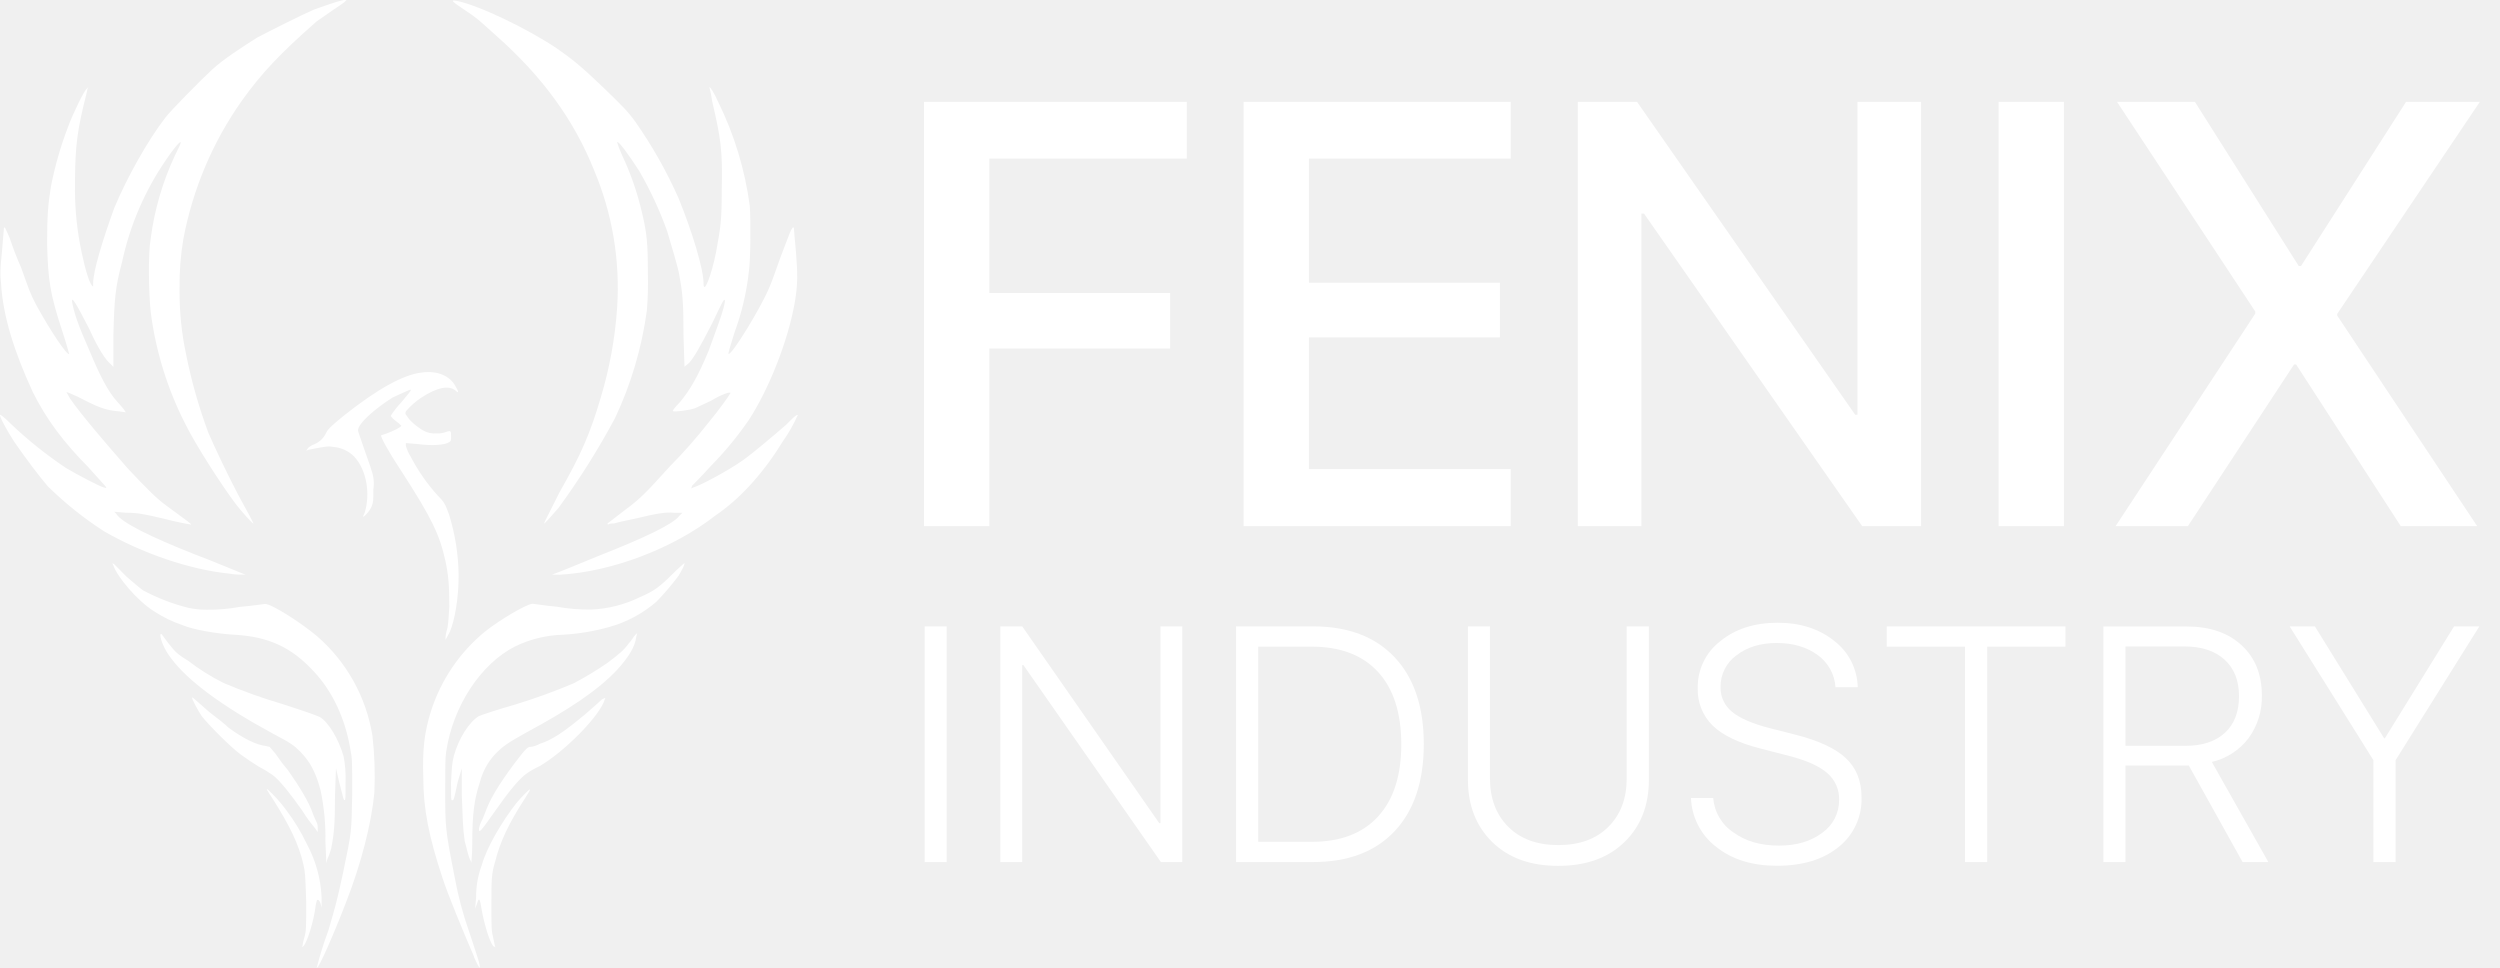
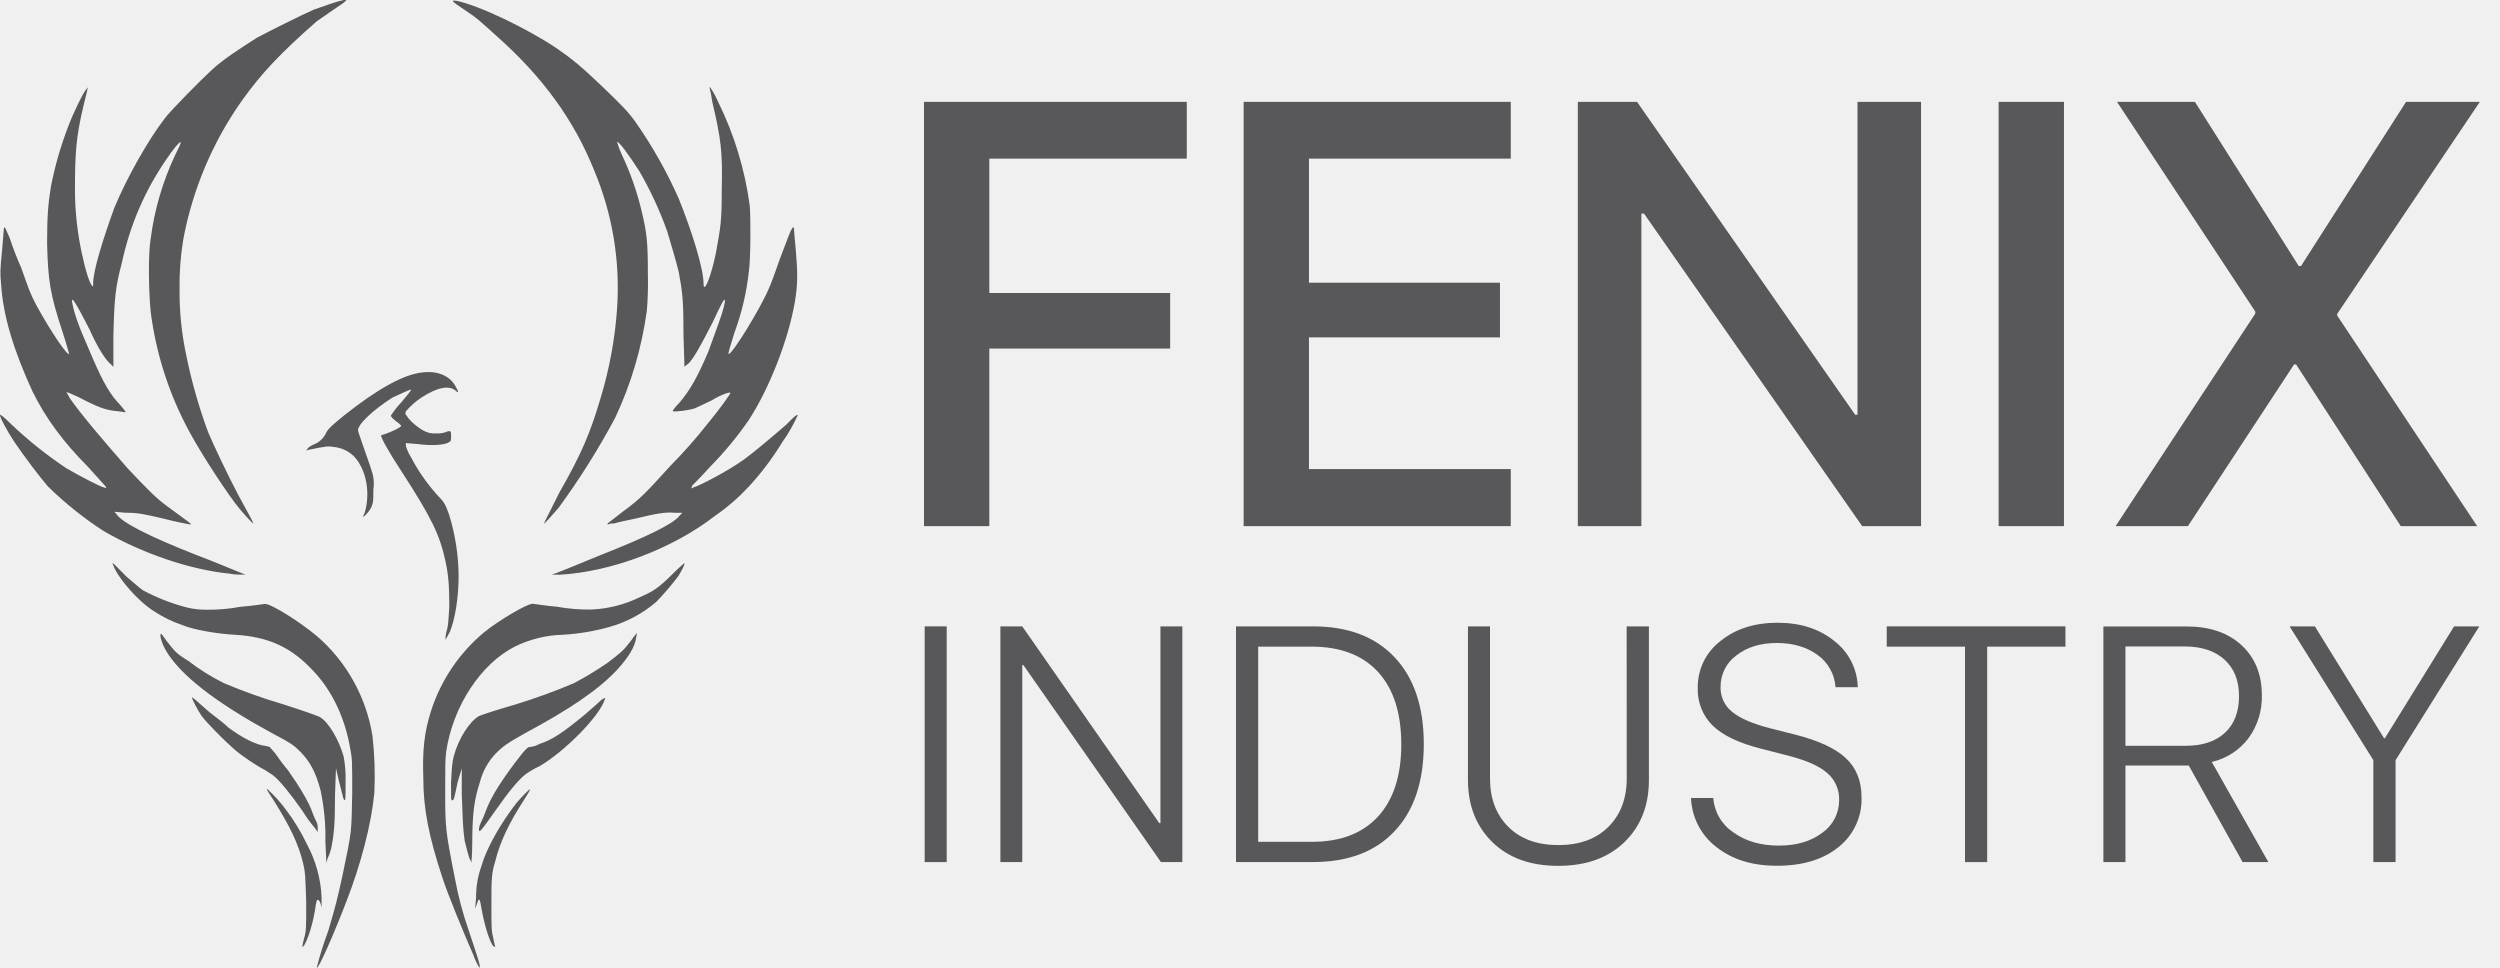
<svg xmlns="http://www.w3.org/2000/svg" width="62" height="24" viewBox="0 0 62 24" fill="none">
-   <path d="M7.856 23.996C7.934 23.687 8.03 23.382 8.141 23.084C8.332 22.436 8.356 22.34 8.498 21.692C8.735 20.564 8.713 20.659 8.735 19.677C8.735 18.882 8.735 18.813 8.687 18.573C8.568 17.853 8.259 17.157 7.783 16.653C7.231 16.053 6.664 15.789 5.808 15.741C5.379 15.717 4.807 15.621 4.522 15.502C4.279 15.42 4.047 15.308 3.832 15.167C3.404 14.903 2.904 14.303 2.808 14.015L2.784 13.967L2.831 13.991L3.143 14.306C3.31 14.449 3.477 14.593 3.548 14.641C3.902 14.83 4.277 14.976 4.666 15.073C4.815 15.106 4.967 15.122 5.119 15.121C5.398 15.125 5.677 15.101 5.952 15.05C6.261 15.026 6.547 14.977 6.571 14.977C6.737 14.977 7.451 15.433 7.856 15.772C8.591 16.405 9.08 17.281 9.236 18.243C9.29 18.713 9.306 19.186 9.284 19.659C9.212 20.427 8.951 21.434 8.594 22.346C8.285 23.156 7.883 24.068 7.856 23.996ZM11.759 23.731C11.498 23.132 11.092 22.148 10.971 21.764C10.638 20.757 10.498 20.06 10.498 19.293C10.474 18.596 10.522 18.165 10.688 17.637C10.935 16.865 11.398 16.182 12.021 15.669C12.378 15.381 13.068 14.973 13.21 14.973C13.235 14.973 13.52 15.022 13.806 15.046C14.088 15.097 14.375 15.121 14.663 15.117C15.084 15.099 15.498 14.993 15.877 14.806C16.21 14.662 16.349 14.567 16.686 14.229C16.829 14.085 16.971 13.965 16.971 13.965C16.995 13.989 16.9 14.158 16.829 14.278C16.659 14.505 16.474 14.722 16.277 14.925C15.938 15.216 15.54 15.429 15.111 15.549C14.738 15.654 14.355 15.718 13.969 15.741C13.556 15.751 13.151 15.85 12.779 16.029C11.922 16.461 11.231 17.517 11.065 18.645C11.041 18.813 11.041 19.029 11.041 19.58C11.041 20.517 11.041 20.564 11.278 21.764C11.361 22.221 11.481 22.67 11.635 23.108C11.825 23.684 11.92 23.948 11.896 23.996C11.896 24.02 11.825 23.9 11.754 23.731H11.759ZM7.499 23.468C7.51 23.395 7.526 23.323 7.547 23.252C7.594 23.084 7.594 23.014 7.594 22.364C7.57 21.668 7.57 21.644 7.522 21.428C7.403 20.924 7.19 20.492 6.784 19.844C6.595 19.556 6.595 19.556 6.642 19.58C6.808 19.733 6.96 19.902 7.094 20.084C7.298 20.353 7.473 20.643 7.618 20.948C7.832 21.348 7.954 21.791 7.975 22.244V22.508L7.951 22.412C7.927 22.34 7.904 22.316 7.879 22.316C7.855 22.316 7.856 22.34 7.832 22.436C7.785 22.844 7.618 23.372 7.522 23.469C7.475 23.492 7.475 23.492 7.499 23.468ZM12.235 23.468C12.14 23.348 12.021 22.964 11.949 22.58C11.902 22.268 11.878 22.244 11.83 22.412L11.783 22.532L11.807 22.268C11.803 21.99 11.852 21.713 11.949 21.452C12.068 21.02 12.449 20.373 12.806 19.917C12.925 19.773 13.14 19.556 13.14 19.58C13.163 19.58 13.091 19.677 13.021 19.797C12.616 20.42 12.402 20.877 12.283 21.356C12.187 21.668 12.187 21.812 12.187 22.46C12.187 23.012 12.187 23.084 12.235 23.276C12.259 23.396 12.283 23.492 12.283 23.492C12.27 23.479 12.254 23.47 12.235 23.468ZM8.07 20.877C8.079 20.45 8.039 20.023 7.951 19.605C7.832 19.15 7.689 18.89 7.451 18.646C7.284 18.477 7.215 18.43 6.761 18.19C5.476 17.493 4.643 16.869 4.238 16.318C4.071 16.102 3.977 15.862 3.977 15.742C4 15.694 4 15.718 4.143 15.91C4.334 16.149 4.357 16.198 4.666 16.387C4.941 16.599 5.236 16.784 5.547 16.939C6.028 17.143 6.521 17.319 7.023 17.466C7.618 17.659 7.811 17.73 7.927 17.779C8.141 17.899 8.4 18.33 8.523 18.763C8.561 18.968 8.577 19.177 8.57 19.387C8.57 19.794 8.57 19.842 8.546 19.842C8.523 19.842 8.523 19.842 8.404 19.365L8.332 19.053L8.308 19.725C8.308 20.421 8.285 20.685 8.213 21.045C8.189 21.136 8.157 21.224 8.117 21.309L8.094 21.405L8.07 20.877ZM11.666 21.332C11.619 21.261 11.571 21.02 11.524 20.855C11.476 20.52 11.476 20.304 11.452 19.704V19.056L11.351 19.392C11.256 19.847 11.256 19.847 11.208 19.847C11.185 19.847 11.185 19.8 11.185 19.416C11.208 19.008 11.208 18.939 11.256 18.744C11.375 18.312 11.637 17.904 11.875 17.76C11.994 17.712 12.28 17.616 12.779 17.472C13.272 17.321 13.757 17.145 14.231 16.944C14.518 16.793 14.796 16.624 15.064 16.44C15.35 16.224 15.469 16.128 15.588 15.963C15.659 15.891 15.707 15.796 15.754 15.747L15.802 15.7L15.778 15.796C15.754 16.034 15.588 16.3 15.305 16.611C14.832 17.115 14.116 17.595 13.044 18.171C12.571 18.435 12.473 18.507 12.283 18.699C12.101 18.894 11.97 19.133 11.903 19.392C11.76 19.824 11.712 20.187 11.712 20.927C11.712 21.191 11.688 21.404 11.688 21.404C11.686 21.379 11.678 21.354 11.666 21.332ZM7.811 20.537C7.696 20.402 7.592 20.259 7.499 20.107C7.213 19.7 6.928 19.34 6.761 19.22C6.646 19.14 6.527 19.068 6.404 19.004C6.285 18.932 6.071 18.788 5.976 18.716C5.739 18.548 5.166 17.972 5 17.756C4.904 17.612 4.763 17.348 4.763 17.3C4.763 17.276 4.835 17.348 5.192 17.66C5.382 17.804 5.597 17.972 5.665 18.044C6.022 18.308 6.356 18.476 6.594 18.5L6.689 18.524L6.832 18.692C6.927 18.833 7.03 18.97 7.141 19.1C7.427 19.508 7.665 19.894 7.76 20.18C7.787 20.253 7.819 20.326 7.855 20.396C7.874 20.441 7.882 20.491 7.879 20.54V20.636L7.811 20.537ZM11.881 20.537C11.889 20.487 11.905 20.439 11.928 20.393C11.964 20.323 11.996 20.251 12.023 20.177C12.142 19.841 12.332 19.506 12.761 18.93C13.07 18.522 13.094 18.522 13.166 18.522C13.241 18.513 13.314 18.488 13.38 18.449C13.689 18.353 13.975 18.162 14.522 17.706C14.689 17.562 14.879 17.394 14.927 17.346C15.022 17.298 15.022 17.298 14.998 17.346C14.879 17.754 13.999 18.642 13.38 19.002C13.263 19.055 13.152 19.119 13.047 19.193C12.88 19.313 12.618 19.626 12.285 20.105C11.878 20.684 11.878 20.664 11.878 20.54L11.881 20.537ZM11.047 15.858C11.047 15.793 11.055 15.729 11.071 15.666C11.119 15.522 11.119 15.402 11.143 15.042C11.143 14.515 11.119 14.248 11.047 13.915C10.905 13.267 10.714 12.858 9.953 11.683C9.619 11.179 9.429 10.819 9.453 10.795C9.542 10.769 9.63 10.737 9.715 10.699C9.881 10.627 9.951 10.579 9.951 10.555C9.907 10.511 9.859 10.471 9.808 10.435C9.762 10.402 9.722 10.362 9.689 10.315C9.765 10.195 9.853 10.082 9.951 9.979C10.094 9.811 10.213 9.667 10.188 9.667C10.188 9.643 9.902 9.787 9.735 9.859C9.283 10.147 8.878 10.507 8.878 10.675C8.878 10.699 8.95 10.89 9.022 11.107C9.093 11.323 9.188 11.563 9.212 11.663C9.268 11.815 9.284 11.979 9.259 12.14C9.259 12.428 9.259 12.452 9.212 12.572C9.166 12.665 9.102 12.746 9.022 12.811C8.997 12.811 8.997 12.811 9.045 12.714C9.188 12.238 9.093 11.659 8.784 11.323C8.649 11.188 8.473 11.104 8.284 11.085C8.14 11.061 8.117 11.061 7.641 11.157L7.593 11.181L7.641 11.108C7.69 11.066 7.747 11.034 7.808 11.012C7.935 10.956 8.037 10.853 8.093 10.724C8.14 10.628 8.307 10.486 8.546 10.293C9.334 9.669 9.997 9.285 10.473 9.237C10.83 9.189 11.163 9.309 11.306 9.597C11.378 9.717 11.378 9.764 11.306 9.693C11.14 9.549 10.854 9.597 10.449 9.861C10.308 9.955 10.18 10.068 10.069 10.197C10.045 10.244 10.045 10.268 10.092 10.317C10.14 10.413 10.329 10.581 10.497 10.677C10.598 10.734 10.714 10.759 10.83 10.748C10.92 10.754 11.009 10.738 11.092 10.701C11.116 10.701 11.163 10.677 11.163 10.701C11.187 10.701 11.187 10.748 11.187 10.821C11.187 10.917 11.187 10.941 11.14 10.964C11.044 11.037 10.711 11.061 10.351 11.012L10.066 10.988V11.061C10.093 11.154 10.133 11.243 10.185 11.325C10.366 11.672 10.589 11.995 10.851 12.284C11.018 12.452 11.042 12.5 11.137 12.761C11.289 13.25 11.368 13.759 11.374 14.271C11.374 14.847 11.278 15.374 11.159 15.663C11.092 15.789 11.045 15.885 11.045 15.861L11.047 15.858ZM5.69 14.226C4.714 14.13 3.524 13.722 2.572 13.171C2.076 12.85 1.614 12.48 1.192 12.067C1.002 11.851 0.621 11.347 0.358 10.963C0.168 10.675 -0.022 10.315 0.002 10.291C0.002 10.267 0.121 10.363 0.264 10.507C0.691 10.914 1.153 11.284 1.644 11.611C1.929 11.779 2.477 12.067 2.572 12.087C2.644 12.111 2.644 12.111 2.62 12.064C2.596 12.04 2.406 11.825 2.191 11.587C1.576 10.968 1.144 10.39 0.811 9.718C0.358 8.734 0.073 7.847 0.026 7.03C0.002 6.792 0.002 6.695 0.049 6.236C0.073 5.948 0.097 5.684 0.097 5.659C0.121 5.612 0.121 5.636 0.239 5.898C0.322 6.151 0.418 6.399 0.526 6.642C0.716 7.17 0.74 7.266 0.906 7.578C1.263 8.226 1.668 8.826 1.715 8.777C1.715 8.777 1.644 8.513 1.549 8.226C1.24 7.29 1.192 6.954 1.168 6.043C1.168 5.37 1.192 5.059 1.263 4.626C1.362 4.119 1.505 3.621 1.691 3.138C1.813 2.808 2.072 2.279 2.144 2.208L2.191 2.159L2.168 2.208C2.168 2.232 2.12 2.423 2.072 2.616C1.882 3.41 1.859 3.816 1.859 4.751C1.863 5.259 1.919 5.765 2.025 6.261C2.12 6.717 2.239 7.101 2.31 7.101V7.029C2.31 6.717 2.547 5.95 2.834 5.157C3.143 4.413 3.667 3.478 4.095 2.925C4.238 2.734 4.999 1.966 5.261 1.726C5.546 1.462 5.999 1.174 6.379 0.931C6.69 0.768 7.451 0.384 7.785 0.238C8.07 0.142 8.308 0.046 8.523 0H8.594L8.546 0.048C8.523 0.072 8.379 0.168 8.236 0.264C8.094 0.36 7.927 0.477 7.856 0.528C6.952 1.32 6.475 1.828 5.999 2.496C5.275 3.52 4.78 4.691 4.547 5.927C4.479 6.332 4.447 6.742 4.453 7.153C4.447 7.709 4.502 8.265 4.619 8.809C4.751 9.463 4.934 10.105 5.166 10.729C5.31 11.065 5.639 11.762 5.904 12.265C6.14 12.697 6.285 12.961 6.285 12.985C6.261 12.985 5.976 12.673 5.833 12.481C5.476 12.004 4.857 11.041 4.595 10.513C4.154 9.649 3.864 8.714 3.739 7.75C3.69 7.295 3.667 6.311 3.739 5.903C3.832 5.196 4.034 4.508 4.335 3.863C4.43 3.671 4.502 3.527 4.478 3.527C4.454 3.503 4.264 3.743 4.121 3.959C3.593 4.726 3.221 5.59 3.026 6.503C2.86 7.127 2.835 7.39 2.812 8.331V9.098L2.741 9.026C2.622 8.931 2.431 8.642 2.216 8.162C1.884 7.514 1.765 7.323 1.788 7.491C1.836 7.754 1.931 8.047 2.216 8.691C2.479 9.315 2.669 9.698 2.907 9.962C2.979 10.035 3.05 10.13 3.073 10.154L3.121 10.226L2.954 10.202C2.669 10.178 2.503 10.13 2.122 9.938C1.991 9.867 1.855 9.802 1.717 9.746L1.646 9.722L1.741 9.89C2.026 10.298 2.622 10.994 3.169 11.618C3.692 12.174 3.883 12.362 4.145 12.554C4.668 12.938 4.74 12.986 4.74 13.009C4.716 13.009 4.335 12.938 4.073 12.866C3.547 12.742 3.405 12.716 3.12 12.716L2.834 12.692L2.882 12.74C3.001 12.954 3.739 13.318 4.833 13.749C5.285 13.918 5.904 14.182 6.023 14.226L6.095 14.25H5.976C5.88 14.252 5.784 14.244 5.69 14.226ZM13.687 14.25C13.711 14.25 14.306 14.011 14.877 13.773C15.972 13.341 16.69 13.005 16.852 12.789L16.924 12.717H16.733C16.497 12.693 16.26 12.741 15.758 12.861C15.521 12.909 15.305 12.957 15.234 12.981C15.186 12.981 15.115 12.981 15.091 13.005C15.067 13.005 15.067 13.005 15.067 12.981C15.067 12.981 15.258 12.837 15.472 12.669C15.9 12.357 16.043 12.192 16.614 11.565C16.952 11.224 17.27 10.863 17.567 10.485C17.828 10.174 18.137 9.741 18.114 9.741C18.09 9.717 17.877 9.79 17.641 9.934C17.498 10.005 17.332 10.078 17.236 10.125C17.094 10.174 16.736 10.221 16.689 10.197C16.665 10.197 16.736 10.101 16.856 9.981C17.117 9.67 17.308 9.334 17.57 8.71C17.664 8.446 17.783 8.134 17.831 7.99C17.927 7.726 17.998 7.462 17.974 7.438C17.951 7.414 17.902 7.51 17.664 8.014C17.332 8.662 17.213 8.854 17.094 8.997L16.975 9.094L16.951 8.326C16.951 7.462 16.927 7.246 16.832 6.742C16.76 6.454 16.689 6.214 16.546 5.734C16.361 5.218 16.13 4.72 15.856 4.246C15.594 3.839 15.333 3.479 15.304 3.526C15.336 3.633 15.376 3.738 15.423 3.839C15.641 4.299 15.808 4.782 15.923 5.279C16.042 5.783 16.067 6.023 16.067 6.767C16.076 7.079 16.068 7.391 16.042 7.703C15.916 8.626 15.651 9.524 15.254 10.366C14.839 11.142 14.37 11.888 13.85 12.598C13.683 12.79 13.493 13.005 13.493 12.982C13.493 12.958 13.588 12.79 13.873 12.214C14.421 11.254 14.635 10.75 14.898 9.862C15.117 9.136 15.254 8.387 15.305 7.63C15.382 6.465 15.187 5.298 14.734 4.223C14.235 2.975 13.449 1.895 12.306 0.885C11.854 0.477 11.833 0.453 11.545 0.261C11.188 0.022 11.164 -0.003 11.331 0.022C11.902 0.142 13.091 0.718 13.806 1.198C14.186 1.462 14.425 1.654 14.949 2.158C15.422 2.614 15.568 2.758 15.758 3.022C16.175 3.617 16.534 4.252 16.829 4.917C17.161 5.733 17.448 6.666 17.448 7.029C17.448 7.317 17.637 6.861 17.757 6.261C17.876 5.613 17.899 5.466 17.899 4.702C17.924 3.742 17.876 3.43 17.663 2.518C17.647 2.396 17.623 2.276 17.592 2.158C17.616 2.158 17.711 2.302 17.806 2.518C18.209 3.332 18.475 4.208 18.595 5.109C18.618 5.446 18.618 6.43 18.571 6.741C18.514 7.257 18.394 7.765 18.214 8.251C18.118 8.563 18.047 8.779 18.071 8.779C18.166 8.779 18.859 7.651 19.071 7.147C19.118 7.052 19.237 6.716 19.356 6.38C19.475 6.068 19.593 5.756 19.618 5.708C19.666 5.636 19.666 5.612 19.689 5.659C19.689 5.708 19.713 5.948 19.737 6.216C19.785 6.792 19.785 7.056 19.713 7.487C19.547 8.447 19.071 9.647 18.571 10.415C18.288 10.827 17.969 11.212 17.619 11.567C17.404 11.805 17.191 12.022 17.166 12.044L17.142 12.115L17.191 12.091C17.357 12.044 18.047 11.684 18.452 11.395C18.713 11.204 19.166 10.82 19.499 10.532C19.641 10.387 19.76 10.267 19.785 10.294C19.679 10.531 19.55 10.757 19.399 10.968C19.159 11.363 18.88 11.733 18.566 12.072C18.316 12.341 18.038 12.582 17.736 12.79C16.689 13.605 15.165 14.182 13.881 14.253L13.687 14.25Z" fill="white" />
-   <path d="M22.915 13.048H24.535V8.644H29.02V7.266H24.535V3.934H29.432V2.526H22.915V13.048Z" fill="white" />
-   <path d="M37.466 11.633H32.462V8.367H37.199V7.011H32.462V3.934H37.466V2.526H30.842V13.048H37.466V11.633Z" fill="white" />
-   <path d="M40.706 5.298H40.772L46.182 13.048H47.642V2.526H46.066V10.285H46.008L40.599 2.526H39.13V13.048H40.706V5.298Z" fill="white" />
-   <path d="M51.186 2.526H49.566V13.048H51.186V2.526Z" fill="white" />
-   <path d="M52.467 13.048H54.26L56.893 9.038H56.943L59.539 13.048H61.434L57.963 7.827V7.784L61.5 2.526H59.67L57.066 6.596H57.008L54.434 2.526H52.502L55.931 7.726V7.777L52.467 13.048Z" fill="white" />
-   <path d="M23.477 15.534H22.931V21.38H23.477V15.534Z" fill="white" />
-   <path d="M28.779 20.416H28.751L25.351 15.534H24.809V21.38H25.351V16.494H25.38L28.791 21.38H29.321V15.534H28.779V20.416Z" fill="white" />
-   <path d="M32.562 15.534H30.654V21.379H32.562C33.432 21.379 34.108 21.123 34.589 20.611C35.069 20.099 35.31 19.38 35.31 18.454C35.31 17.531 35.069 16.813 34.587 16.301C34.105 15.789 33.43 15.534 32.562 15.534ZM34.175 20.25C33.791 20.669 33.242 20.878 32.53 20.877H31.204V16.037H32.53C33.242 16.037 33.791 16.246 34.175 16.664C34.559 17.083 34.751 17.681 34.752 18.459C34.752 19.235 34.559 19.831 34.175 20.25Z" fill="white" />
-   <path d="M40.342 19.306C40.342 19.803 40.191 20.203 39.888 20.505C39.586 20.807 39.172 20.958 38.647 20.958C38.121 20.958 37.707 20.807 37.405 20.505C37.103 20.202 36.952 19.802 36.951 19.306V15.534H36.405V19.338C36.405 19.974 36.606 20.489 37.009 20.884C37.413 21.278 37.958 21.475 38.647 21.473C39.335 21.473 39.882 21.276 40.286 20.884C40.691 20.491 40.893 19.976 40.892 19.338V15.534H40.341L40.342 19.306Z" fill="white" />
-   <path d="M44.511 18.216L43.884 18.057C43.455 17.946 43.145 17.811 42.955 17.653C42.864 17.58 42.79 17.487 42.741 17.38C42.691 17.274 42.667 17.157 42.67 17.04C42.667 16.886 42.702 16.734 42.771 16.597C42.839 16.46 42.94 16.341 43.064 16.252C43.327 16.048 43.661 15.946 44.066 15.946C44.471 15.947 44.81 16.047 45.083 16.248C45.209 16.34 45.314 16.459 45.39 16.596C45.466 16.733 45.51 16.886 45.52 17.043H46.072C46.067 16.82 46.012 16.601 45.911 16.402C45.81 16.203 45.666 16.03 45.489 15.895C45.115 15.594 44.647 15.444 44.085 15.444C43.511 15.444 43.038 15.596 42.666 15.899C42.488 16.035 42.345 16.21 42.247 16.412C42.149 16.614 42.1 16.836 42.104 17.06C42.097 17.234 42.127 17.407 42.191 17.568C42.255 17.729 42.352 17.875 42.475 17.996C42.723 18.236 43.117 18.425 43.658 18.563L44.377 18.749C44.809 18.86 45.122 19.002 45.317 19.173C45.412 19.255 45.488 19.357 45.539 19.472C45.59 19.587 45.614 19.713 45.61 19.839C45.611 19.999 45.574 20.157 45.501 20.299C45.428 20.441 45.321 20.562 45.191 20.654C44.911 20.865 44.554 20.971 44.12 20.971C43.667 20.971 43.291 20.863 42.991 20.645C42.847 20.551 42.728 20.425 42.641 20.276C42.553 20.128 42.501 19.962 42.488 19.79H41.936C41.945 20.027 42.006 20.259 42.115 20.47C42.224 20.681 42.379 20.864 42.567 21.007C42.958 21.316 43.457 21.471 44.064 21.471C44.705 21.471 45.215 21.316 45.595 21.007C45.78 20.861 45.928 20.674 46.027 20.459C46.126 20.245 46.174 20.01 46.166 19.774C46.166 19.368 46.036 19.044 45.776 18.801C45.516 18.558 45.094 18.363 44.511 18.216Z" fill="white" />
-   <path d="M46.791 16.037H48.732V21.38H49.282V16.037H51.223V15.534H46.791V16.037Z" fill="white" />
-   <path d="M55.765 18.306C55.988 18 56.104 17.627 56.094 17.247C56.094 16.725 55.926 16.31 55.59 16.001C55.255 15.692 54.804 15.538 54.238 15.537H52.165V21.379H52.712V18.986H54.283L55.616 21.379H56.255L54.853 18.896C55.216 18.813 55.538 18.604 55.765 18.306ZM54.194 18.496H52.712V16.032H54.174C54.597 16.032 54.929 16.141 55.168 16.358C55.407 16.575 55.527 16.877 55.528 17.263C55.528 17.655 55.411 17.959 55.177 18.175C54.942 18.39 54.614 18.498 54.194 18.496Z" fill="white" />
-   <path d="M60.861 15.534L59.145 18.309H59.126L57.409 15.534H56.783L58.86 18.852V21.38H59.411V18.852L61.488 15.534H60.861Z" fill="white" />
+   <path d="M7.856 23.996C7.934 23.687 8.03 23.382 8.141 23.084C8.332 22.436 8.356 22.34 8.498 21.692C8.735 20.564 8.713 20.659 8.735 19.677C8.735 18.882 8.735 18.813 8.687 18.573C8.568 17.853 8.259 17.157 7.783 16.653C7.231 16.053 6.664 15.789 5.808 15.741C5.379 15.717 4.807 15.621 4.522 15.502C4.279 15.42 4.047 15.308 3.832 15.167C3.404 14.903 2.904 14.303 2.808 14.015L2.784 13.967L2.831 13.991L3.143 14.306C3.31 14.449 3.477 14.593 3.548 14.641C3.902 14.83 4.277 14.976 4.666 15.073C4.815 15.106 4.967 15.122 5.119 15.121C5.398 15.125 5.677 15.101 5.952 15.05C6.261 15.026 6.547 14.977 6.571 14.977C6.737 14.977 7.451 15.433 7.856 15.772C8.591 16.405 9.08 17.281 9.236 18.243C9.29 18.713 9.306 19.186 9.284 19.659C9.212 20.427 8.951 21.434 8.594 22.346C8.285 23.156 7.883 24.068 7.856 23.996ZM11.759 23.731C11.498 23.132 11.092 22.148 10.971 21.764C10.638 20.757 10.498 20.06 10.498 19.293C10.474 18.596 10.522 18.165 10.688 17.637C10.935 16.865 11.398 16.182 12.021 15.669C12.378 15.381 13.068 14.973 13.21 14.973C13.235 14.973 13.52 15.022 13.806 15.046C14.088 15.097 14.375 15.121 14.663 15.117C15.084 15.099 15.498 14.993 15.877 14.806C16.21 14.662 16.349 14.567 16.686 14.229C16.829 14.085 16.971 13.965 16.971 13.965C16.995 13.989 16.9 14.158 16.829 14.278C16.659 14.505 16.474 14.722 16.277 14.925C15.938 15.216 15.54 15.429 15.111 15.549C14.738 15.654 14.355 15.718 13.969 15.741C13.556 15.751 13.151 15.85 12.779 16.029C11.922 16.461 11.231 17.517 11.065 18.645C11.041 18.813 11.041 19.029 11.041 19.58C11.041 20.517 11.041 20.564 11.278 21.764C11.361 22.221 11.481 22.67 11.635 23.108C11.825 23.684 11.92 23.948 11.896 23.996C11.896 24.02 11.825 23.9 11.754 23.731H11.759ZM7.499 23.468C7.51 23.395 7.526 23.323 7.547 23.252C7.594 23.084 7.594 23.014 7.594 22.364C7.57 21.668 7.57 21.644 7.522 21.428C7.403 20.924 7.19 20.492 6.784 19.844C6.595 19.556 6.595 19.556 6.642 19.58C6.808 19.733 6.96 19.902 7.094 20.084C7.298 20.353 7.473 20.643 7.618 20.948C7.832 21.348 7.954 21.791 7.975 22.244V22.508L7.951 22.412C7.927 22.34 7.904 22.316 7.879 22.316C7.855 22.316 7.856 22.34 7.832 22.436C7.785 22.844 7.618 23.372 7.522 23.469C7.475 23.492 7.475 23.492 7.499 23.468ZM12.235 23.468C12.14 23.348 12.021 22.964 11.949 22.58C11.902 22.268 11.878 22.244 11.83 22.412L11.783 22.532L11.807 22.268C11.803 21.99 11.852 21.713 11.949 21.452C12.068 21.02 12.449 20.373 12.806 19.917C12.925 19.773 13.14 19.556 13.14 19.58C13.163 19.58 13.091 19.677 13.021 19.797C12.616 20.42 12.402 20.877 12.283 21.356C12.187 21.668 12.187 21.812 12.187 22.46C12.187 23.012 12.187 23.084 12.235 23.276C12.259 23.396 12.283 23.492 12.283 23.492C12.27 23.479 12.254 23.47 12.235 23.468ZM8.07 20.877C8.079 20.45 8.039 20.023 7.951 19.605C7.832 19.15 7.689 18.89 7.451 18.646C7.284 18.477 7.215 18.43 6.761 18.19C5.476 17.493 4.643 16.869 4.238 16.318C4.071 16.102 3.977 15.862 3.977 15.742C4 15.694 4 15.718 4.143 15.91C4.334 16.149 4.357 16.198 4.666 16.387C4.941 16.599 5.236 16.784 5.547 16.939C6.028 17.143 6.521 17.319 7.023 17.466C7.618 17.659 7.811 17.73 7.927 17.779C8.141 17.899 8.4 18.33 8.523 18.763C8.561 18.968 8.577 19.177 8.57 19.387C8.57 19.794 8.57 19.842 8.546 19.842C8.523 19.842 8.523 19.842 8.404 19.365L8.332 19.053L8.308 19.725C8.308 20.421 8.285 20.685 8.213 21.045C8.189 21.136 8.157 21.224 8.117 21.309L8.094 21.405L8.07 20.877ZM11.666 21.332C11.619 21.261 11.571 21.02 11.524 20.855C11.476 20.52 11.476 20.304 11.452 19.704V19.056L11.351 19.392C11.256 19.847 11.256 19.847 11.208 19.847C11.185 19.847 11.185 19.8 11.185 19.416C11.208 19.008 11.208 18.939 11.256 18.744C11.375 18.312 11.637 17.904 11.875 17.76C11.994 17.712 12.28 17.616 12.779 17.472C13.272 17.321 13.757 17.145 14.231 16.944C14.518 16.793 14.796 16.624 15.064 16.44C15.35 16.224 15.469 16.128 15.588 15.963C15.659 15.891 15.707 15.796 15.754 15.747L15.802 15.7L15.778 15.796C15.754 16.034 15.588 16.3 15.305 16.611C14.832 17.115 14.116 17.595 13.044 18.171C12.571 18.435 12.473 18.507 12.283 18.699C12.101 18.894 11.97 19.133 11.903 19.392C11.76 19.824 11.712 20.187 11.712 20.927C11.712 21.191 11.688 21.404 11.688 21.404C11.686 21.379 11.678 21.354 11.666 21.332ZM7.811 20.537C7.696 20.402 7.592 20.259 7.499 20.107C7.213 19.7 6.928 19.34 6.761 19.22C6.646 19.14 6.527 19.068 6.404 19.004C6.285 18.932 6.071 18.788 5.976 18.716C5.739 18.548 5.166 17.972 5 17.756C4.904 17.612 4.763 17.348 4.763 17.3C4.763 17.276 4.835 17.348 5.192 17.66C5.382 17.804 5.597 17.972 5.665 18.044C6.022 18.308 6.356 18.476 6.594 18.5L6.689 18.524L6.832 18.692C6.927 18.833 7.03 18.97 7.141 19.1C7.427 19.508 7.665 19.894 7.76 20.18C7.787 20.253 7.819 20.326 7.855 20.396C7.874 20.441 7.882 20.491 7.879 20.54V20.636L7.811 20.537ZM11.881 20.537C11.889 20.487 11.905 20.439 11.928 20.393C11.964 20.323 11.996 20.251 12.023 20.177C12.142 19.841 12.332 19.506 12.761 18.93C13.07 18.522 13.094 18.522 13.166 18.522C13.241 18.513 13.314 18.488 13.38 18.449C13.689 18.353 13.975 18.162 14.522 17.706C14.689 17.562 14.879 17.394 14.927 17.346C15.022 17.298 15.022 17.298 14.998 17.346C14.879 17.754 13.999 18.642 13.38 19.002C13.263 19.055 13.152 19.119 13.047 19.193C12.88 19.313 12.618 19.626 12.285 20.105C11.878 20.684 11.878 20.664 11.878 20.54L11.881 20.537ZM11.047 15.858C11.047 15.793 11.055 15.729 11.071 15.666C11.119 15.522 11.119 15.402 11.143 15.042C11.143 14.515 11.119 14.248 11.047 13.915C10.905 13.267 10.714 12.858 9.953 11.683C9.619 11.179 9.429 10.819 9.453 10.795C9.542 10.769 9.63 10.737 9.715 10.699C9.881 10.627 9.951 10.579 9.951 10.555C9.907 10.511 9.859 10.471 9.808 10.435C9.762 10.402 9.722 10.362 9.689 10.315C9.765 10.195 9.853 10.082 9.951 9.979C10.094 9.811 10.213 9.667 10.188 9.667C10.188 9.643 9.902 9.787 9.735 9.859C9.283 10.147 8.878 10.507 8.878 10.675C8.878 10.699 8.95 10.89 9.022 11.107C9.093 11.323 9.188 11.563 9.212 11.663C9.268 11.815 9.284 11.979 9.259 12.14C9.259 12.428 9.259 12.452 9.212 12.572C9.166 12.665 9.102 12.746 9.022 12.811C8.997 12.811 8.997 12.811 9.045 12.714C9.188 12.238 9.093 11.659 8.784 11.323C8.649 11.188 8.473 11.104 8.284 11.085C8.14 11.061 8.117 11.061 7.641 11.157L7.593 11.181L7.641 11.108C7.69 11.066 7.747 11.034 7.808 11.012C7.935 10.956 8.037 10.853 8.093 10.724C8.14 10.628 8.307 10.486 8.546 10.293C9.334 9.669 9.997 9.285 10.473 9.237C10.83 9.189 11.163 9.309 11.306 9.597C11.378 9.717 11.378 9.764 11.306 9.693C11.14 9.549 10.854 9.597 10.449 9.861C10.308 9.955 10.18 10.068 10.069 10.197C10.045 10.244 10.045 10.268 10.092 10.317C10.14 10.413 10.329 10.581 10.497 10.677C10.598 10.734 10.714 10.759 10.83 10.748C10.92 10.754 11.009 10.738 11.092 10.701C11.116 10.701 11.163 10.677 11.163 10.701C11.187 10.701 11.187 10.748 11.187 10.821C11.187 10.917 11.187 10.941 11.14 10.964C11.044 11.037 10.711 11.061 10.351 11.012L10.066 10.988V11.061C10.093 11.154 10.133 11.243 10.185 11.325C10.366 11.672 10.589 11.995 10.851 12.284C11.018 12.452 11.042 12.5 11.137 12.761C11.289 13.25 11.368 13.759 11.374 14.271C11.374 14.847 11.278 15.374 11.159 15.663C11.092 15.789 11.045 15.885 11.045 15.861L11.047 15.858ZM5.69 14.226C4.714 14.13 3.524 13.722 2.572 13.171C2.076 12.85 1.614 12.48 1.192 12.067C1.002 11.851 0.621 11.347 0.358 10.963C0.168 10.675 -0.022 10.315 0.002 10.291C0.002 10.267 0.121 10.363 0.264 10.507C0.691 10.914 1.153 11.284 1.644 11.611C1.929 11.779 2.477 12.067 2.572 12.087C2.644 12.111 2.644 12.111 2.62 12.064C2.596 12.04 2.406 11.825 2.191 11.587C1.576 10.968 1.144 10.39 0.811 9.718C0.358 8.734 0.073 7.847 0.026 7.03C0.002 6.792 0.002 6.695 0.049 6.236C0.073 5.948 0.097 5.684 0.097 5.659C0.121 5.612 0.121 5.636 0.239 5.898C0.322 6.151 0.418 6.399 0.526 6.642C0.716 7.17 0.74 7.266 0.906 7.578C1.263 8.226 1.668 8.826 1.715 8.777C1.715 8.777 1.644 8.513 1.549 8.226C1.24 7.29 1.192 6.954 1.168 6.043C1.168 5.37 1.192 5.059 1.263 4.626C1.362 4.119 1.505 3.621 1.691 3.138C1.813 2.808 2.072 2.279 2.144 2.208L2.191 2.159L2.168 2.208C2.168 2.232 2.12 2.423 2.072 2.616C1.882 3.41 1.859 3.816 1.859 4.751C1.863 5.259 1.919 5.765 2.025 6.261C2.12 6.717 2.239 7.101 2.31 7.101V7.029C2.31 6.717 2.547 5.95 2.834 5.157C3.143 4.413 3.667 3.478 4.095 2.925C4.238 2.734 4.999 1.966 5.261 1.726C5.546 1.462 5.999 1.174 6.379 0.931C6.69 0.768 7.451 0.384 7.785 0.238C8.07 0.142 8.308 0.046 8.523 0H8.594L8.546 0.048C8.523 0.072 8.379 0.168 8.236 0.264C8.094 0.36 7.927 0.477 7.856 0.528C6.952 1.32 6.475 1.828 5.999 2.496C5.275 3.52 4.78 4.691 4.547 5.927C4.479 6.332 4.447 6.742 4.453 7.153C4.447 7.709 4.502 8.265 4.619 8.809C4.751 9.463 4.934 10.105 5.166 10.729C5.31 11.065 5.639 11.762 5.904 12.265C6.14 12.697 6.285 12.961 6.285 12.985C6.261 12.985 5.976 12.673 5.833 12.481C5.476 12.004 4.857 11.041 4.595 10.513C4.154 9.649 3.864 8.714 3.739 7.75C3.69 7.295 3.667 6.311 3.739 5.903C3.832 5.196 4.034 4.508 4.335 3.863C4.43 3.671 4.502 3.527 4.478 3.527C4.454 3.503 4.264 3.743 4.121 3.959C3.593 4.726 3.221 5.59 3.026 6.503C2.86 7.127 2.835 7.39 2.812 8.331V9.098L2.741 9.026C2.622 8.931 2.431 8.642 2.216 8.162C1.884 7.514 1.765 7.323 1.788 7.491C1.836 7.754 1.931 8.047 2.216 8.691C2.479 9.315 2.669 9.698 2.907 9.962C2.979 10.035 3.05 10.13 3.073 10.154L3.121 10.226L2.954 10.202C2.669 10.178 2.503 10.13 2.122 9.938C1.991 9.867 1.855 9.802 1.717 9.746L1.646 9.722L1.741 9.89C2.026 10.298 2.622 10.994 3.169 11.618C3.692 12.174 3.883 12.362 4.145 12.554C4.668 12.938 4.74 12.986 4.74 13.009C4.716 13.009 4.335 12.938 4.073 12.866C3.547 12.742 3.405 12.716 3.12 12.716L2.834 12.692L2.882 12.74C3.001 12.954 3.739 13.318 4.833 13.749C5.285 13.918 5.904 14.182 6.023 14.226L6.095 14.25H5.976C5.88 14.252 5.784 14.244 5.69 14.226ZM13.687 14.25C13.711 14.25 14.306 14.011 14.877 13.773C15.972 13.341 16.69 13.005 16.852 12.789L16.924 12.717H16.733C16.497 12.693 16.26 12.741 15.758 12.861C15.521 12.909 15.305 12.957 15.234 12.981C15.186 12.981 15.115 12.981 15.091 13.005C15.067 13.005 15.067 13.005 15.067 12.981C15.067 12.981 15.258 12.837 15.472 12.669C15.9 12.357 16.043 12.192 16.614 11.565C16.952 11.224 17.27 10.863 17.567 10.485C17.828 10.174 18.137 9.741 18.114 9.741C18.09 9.717 17.877 9.79 17.641 9.934C17.498 10.005 17.332 10.078 17.236 10.125C17.094 10.174 16.736 10.221 16.689 10.197C16.665 10.197 16.736 10.101 16.856 9.981C17.117 9.67 17.308 9.334 17.57 8.71C17.664 8.446 17.783 8.134 17.831 7.99C17.927 7.726 17.998 7.462 17.974 7.438C17.951 7.414 17.902 7.51 17.664 8.014C17.332 8.662 17.213 8.854 17.094 8.997L16.975 9.094L16.951 8.326C16.951 7.462 16.927 7.246 16.832 6.742C16.76 6.454 16.689 6.214 16.546 5.734C16.361 5.218 16.13 4.72 15.856 4.246C15.594 3.839 15.333 3.479 15.304 3.526C15.336 3.633 15.376 3.738 15.423 3.839C15.641 4.299 15.808 4.782 15.923 5.279C16.042 5.783 16.067 6.023 16.067 6.767C16.076 7.079 16.068 7.391 16.042 7.703C15.916 8.626 15.651 9.524 15.254 10.366C14.839 11.142 14.37 11.888 13.85 12.598C13.683 12.79 13.493 13.005 13.493 12.982C13.493 12.958 13.588 12.79 13.873 12.214C14.421 11.254 14.635 10.75 14.898 9.862C15.117 9.136 15.254 8.387 15.305 7.63C15.382 6.465 15.187 5.298 14.734 4.223C14.235 2.975 13.449 1.895 12.306 0.885C11.854 0.477 11.833 0.453 11.545 0.261C11.188 0.022 11.164 -0.003 11.331 0.022C11.902 0.142 13.091 0.718 13.806 1.198C14.186 1.462 14.425 1.654 14.949 2.158C15.422 2.614 15.568 2.758 15.758 3.022C16.175 3.617 16.534 4.252 16.829 4.917C17.161 5.733 17.448 6.666 17.448 7.029C17.448 7.317 17.637 6.861 17.757 6.261C17.876 5.613 17.899 5.466 17.899 4.702C17.924 3.742 17.876 3.43 17.663 2.518C17.647 2.396 17.623 2.276 17.592 2.158C17.616 2.158 17.711 2.302 17.806 2.518C18.209 3.332 18.475 4.208 18.595 5.109C18.618 5.446 18.618 6.43 18.571 6.741C18.514 7.257 18.394 7.765 18.214 8.251C18.118 8.563 18.047 8.779 18.071 8.779C18.166 8.779 18.859 7.651 19.071 7.147C19.118 7.052 19.237 6.716 19.356 6.38C19.475 6.068 19.593 5.756 19.618 5.708C19.666 5.636 19.666 5.612 19.689 5.659C19.689 5.708 19.713 5.948 19.737 6.216C19.785 6.792 19.785 7.056 19.713 7.487C19.547 8.447 19.071 9.647 18.571 10.415C18.288 10.827 17.969 11.212 17.619 11.567C17.404 11.805 17.191 12.022 17.166 12.044L17.142 12.115L17.191 12.091C17.357 12.044 18.047 11.684 18.452 11.395C18.713 11.204 19.166 10.82 19.499 10.532C19.641 10.387 19.76 10.267 19.785 10.294C19.679 10.531 19.55 10.757 19.399 10.968C19.159 11.363 18.88 11.733 18.566 12.072C18.316 12.341 18.038 12.582 17.736 12.79C16.689 13.605 15.165 14.182 13.881 14.253L13.687 14.25Z" fill="#58585A" />
+   <path d="M22.915 13.048H24.535V8.644H29.02V7.266H24.535V3.934H29.432V2.526H22.915V13.048Z" fill="#58585A" />
+   <path d="M37.467 11.633H32.462V8.367H37.199V7.011H32.462V3.934H37.467V2.526H30.842V13.048H37.467V11.633Z" fill="#58585A" />
+   <path d="M40.706 5.298H40.772L46.182 13.048H47.642V2.526H46.066V10.285H46.008L40.599 2.526H39.13V13.048H40.706V5.298Z" fill="#58585A" />
+   <path d="M51.186 2.526H49.566V13.048H51.186V2.526Z" fill="#58585A" />
+   <path d="M52.467 13.048H54.26L56.893 9.038H56.943L59.539 13.048H61.434L57.963 7.827V7.784L61.5 2.526H59.67L57.066 6.596H57.008L54.434 2.526H52.502L55.931 7.726V7.777L52.467 13.048Z" fill="#58585A" />
+   <path d="M23.478 15.534H22.932V21.38H23.478V15.534Z" fill="#58585A" />
+   <path d="M28.779 20.416H28.752L25.352 15.534H24.81V21.38H25.352V16.494H25.38L28.792 21.38H29.322V15.534H28.779V20.416Z" fill="#58585A" />
+   <path d="M32.562 15.534H30.653V21.379H32.562C33.432 21.379 34.108 21.123 34.588 20.611C35.069 20.099 35.31 19.38 35.31 18.454C35.31 17.531 35.069 16.813 34.587 16.301C34.105 15.789 33.43 15.534 32.562 15.534ZM34.175 20.25C33.79 20.669 33.242 20.878 32.529 20.877H31.203V16.037H32.529C33.242 16.037 33.79 16.246 34.175 16.664C34.559 17.083 34.751 17.681 34.752 18.459C34.752 19.235 34.559 19.831 34.175 20.25Z" fill="#58585A" />
+   <path d="M40.343 19.306C40.343 19.803 40.191 20.203 39.889 20.505C39.586 20.807 39.172 20.958 38.647 20.958C38.122 20.958 37.708 20.807 37.406 20.505C37.103 20.202 36.952 19.802 36.952 19.306V15.534H36.405V19.338C36.405 19.974 36.607 20.489 37.01 20.884C37.413 21.278 37.959 21.475 38.647 21.473C39.336 21.473 39.882 21.276 40.287 20.884C40.691 20.491 40.894 19.976 40.893 19.338V15.534H40.341L40.343 19.306Z" fill="#58585A" />
+   <path d="M44.511 18.216L43.884 18.057C43.456 17.946 43.146 17.811 42.956 17.653C42.864 17.58 42.791 17.487 42.741 17.38C42.692 17.274 42.667 17.157 42.67 17.04C42.668 16.886 42.703 16.734 42.771 16.597C42.84 16.46 42.941 16.341 43.065 16.252C43.327 16.048 43.661 15.946 44.066 15.946C44.472 15.947 44.811 16.047 45.083 16.248C45.21 16.34 45.315 16.459 45.39 16.596C45.466 16.733 45.511 16.886 45.521 17.043H46.073C46.068 16.82 46.012 16.601 45.911 16.402C45.81 16.203 45.666 16.03 45.489 15.895C45.116 15.594 44.648 15.444 44.085 15.444C43.511 15.444 43.038 15.596 42.666 15.899C42.489 16.035 42.345 16.21 42.247 16.412C42.15 16.614 42.101 16.836 42.104 17.06C42.098 17.234 42.128 17.407 42.192 17.568C42.256 17.729 42.352 17.875 42.476 17.996C42.723 18.236 43.117 18.425 43.658 18.563L44.378 18.749C44.809 18.86 45.123 19.002 45.318 19.173C45.413 19.255 45.489 19.357 45.539 19.472C45.59 19.587 45.614 19.713 45.611 19.839C45.612 19.999 45.575 20.157 45.501 20.299C45.428 20.441 45.322 20.562 45.191 20.654C44.911 20.865 44.554 20.971 44.12 20.971C43.668 20.971 43.291 20.863 42.991 20.645C42.848 20.551 42.728 20.425 42.641 20.276C42.554 20.128 42.502 19.962 42.488 19.79H41.937C41.946 20.027 42.007 20.259 42.116 20.47C42.225 20.681 42.379 20.864 42.567 21.007C42.958 21.316 43.457 21.471 44.065 21.471C44.705 21.471 45.215 21.316 45.596 21.007C45.78 20.861 45.928 20.674 46.027 20.459C46.127 20.245 46.174 20.01 46.166 19.774C46.166 19.368 46.036 19.044 45.776 18.801C45.516 18.558 45.094 18.363 44.511 18.216Z" fill="#58585A" />
+   <path d="M46.791 16.037H48.732V21.38H49.282V16.037H51.223V15.534H46.791V16.037Z" fill="#58585A" />
+   <path d="M55.764 18.306C55.987 17.999 56.103 17.627 56.094 17.246C56.094 16.725 55.926 16.31 55.59 16.001C55.254 15.692 54.803 15.537 54.237 15.537H52.164V21.379H52.711V18.986H54.282L55.616 21.379H56.255L54.852 18.896C55.215 18.813 55.538 18.604 55.764 18.306ZM54.193 18.496H52.711V16.032H54.173C54.597 16.032 54.928 16.141 55.167 16.358C55.407 16.575 55.527 16.877 55.528 17.263C55.528 17.655 55.41 17.959 55.176 18.175C54.942 18.39 54.614 18.497 54.193 18.496Z" fill="#58585A" />
+   <path d="M60.861 15.534L59.145 18.309H59.125L57.409 15.534H56.782L58.859 18.852V21.38H59.41V18.852L61.487 15.534H60.861Z" fill="#58585A" />
</svg>
